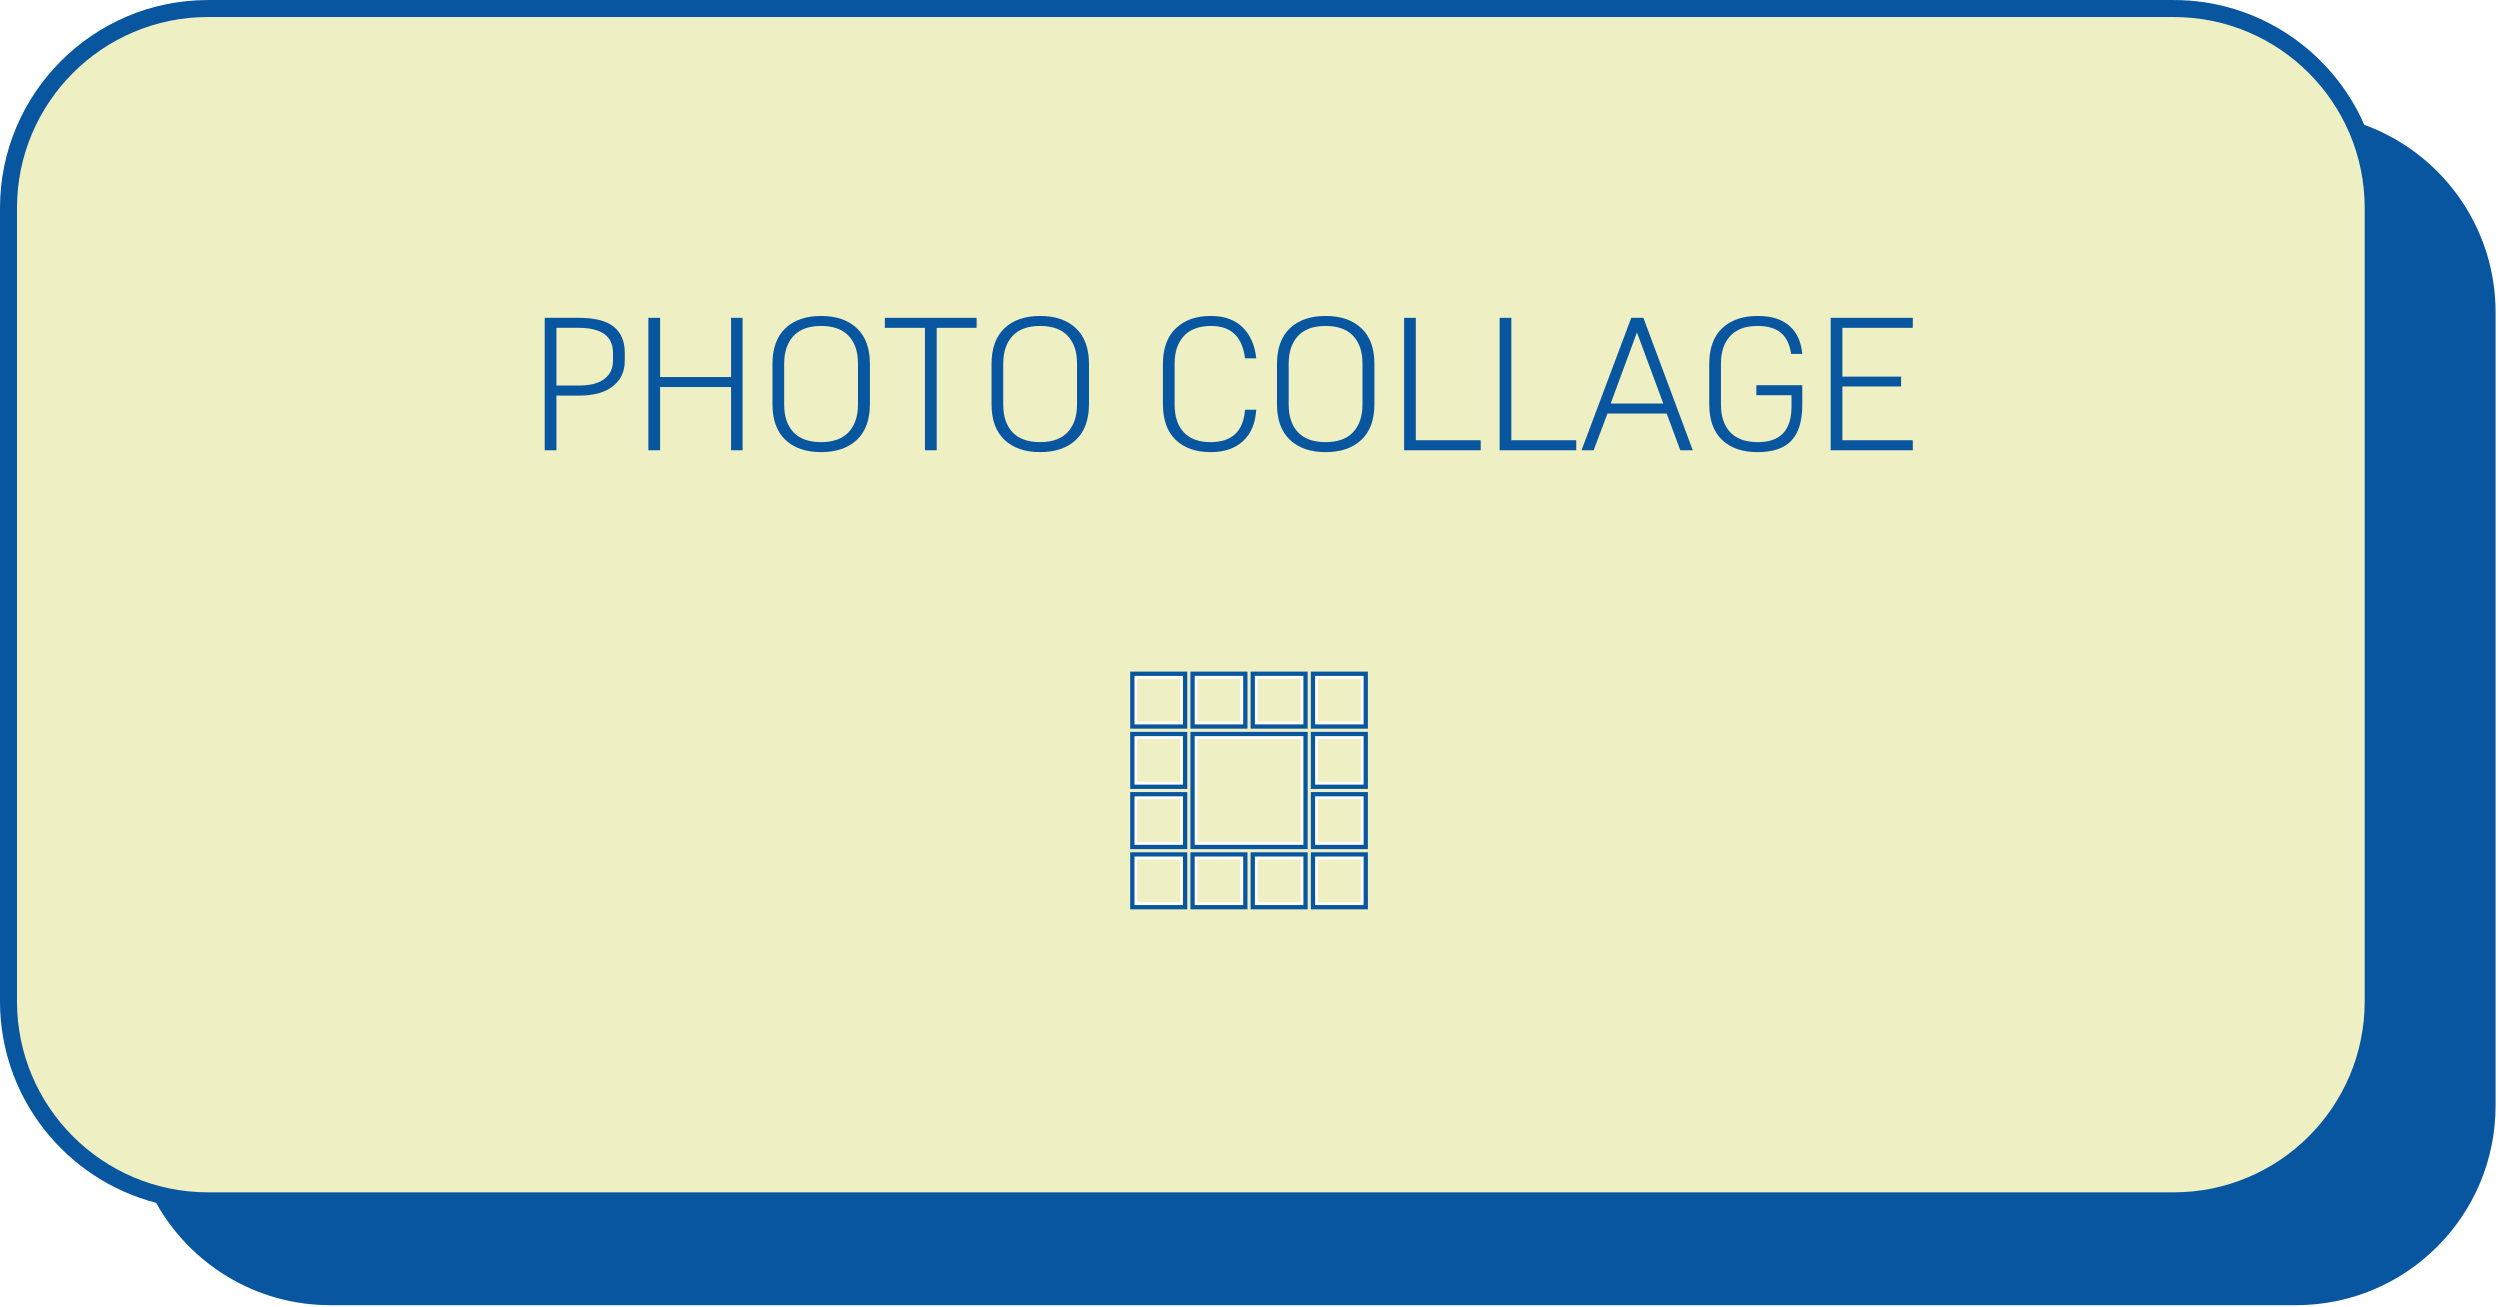
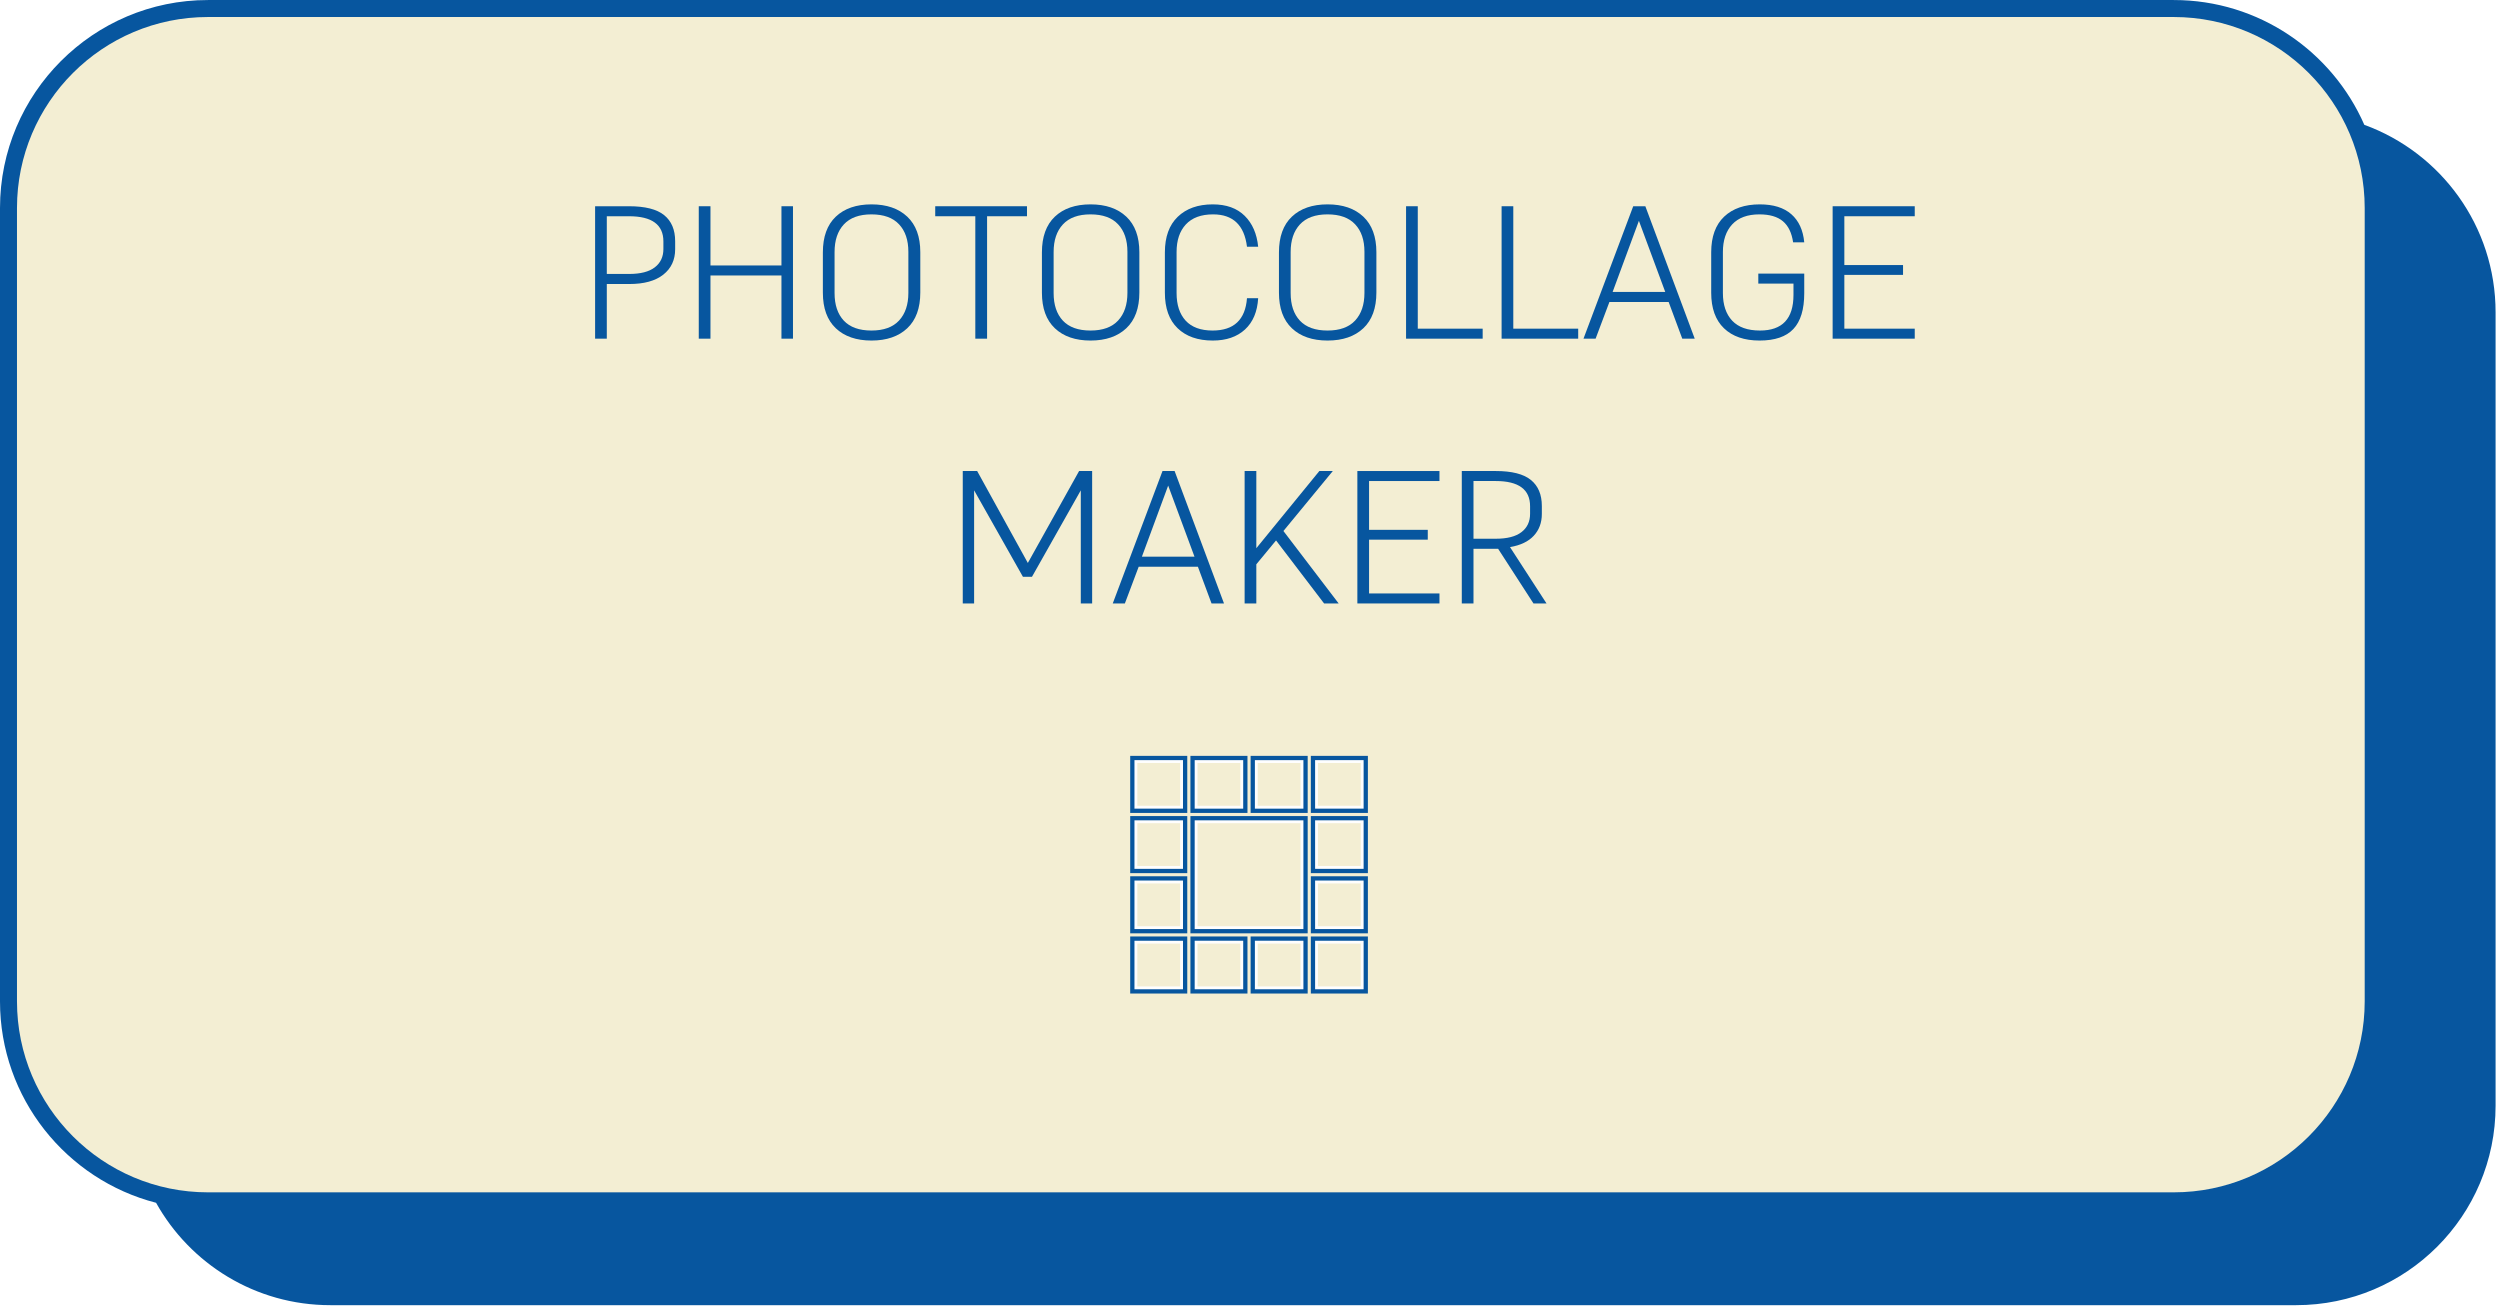
<svg xmlns="http://www.w3.org/2000/svg" width="890" zoomAndPan="magnify" viewBox="0 0 667.5 348.75" height="465" preserveAspectRatio="xMidYMid meet" version="1.0">
  <defs>
    <g />
-     <clipPath id="08ad8281fc">
+     <clipPath id="d2439d40fd">
      <path d="M 0 0.004 L 666.25 0.004 L 666.25 348.496 L 0 348.496 Z M 0 0.004 " clip-rule="nonzero" />
    </clipPath>
-     <clipPath id="3a20bdb073">
-       <path d="M 301.762 179.324 L 365.465 179.324 L 365.465 243 L 301.762 243 Z M 301.762 179.324 " clip-rule="nonzero" />
+     <clipPath id="c5d541d485">
+       <path d="M 301.762 201.812 L 365.465 201.812 L 365.465 265.516 L 301.762 265.516 Z M 301.762 201.812 " clip-rule="nonzero" />
    </clipPath>
-     <clipPath id="ce8c87d3b7">
-       <rect x="0" width="386" y="0" height="66" />
+     <clipPath id="2a56b8e102">
+       <rect x="0" width="360" y="0" height="136" />
    </clipPath>
  </defs>
-   <g clip-path="url(#08ad8281fc)">
+   <g clip-path="url(#d2439d40fd)">
    <path fill="#07569f" d="M 631.273 33.328 C 622.691 13.73 603.113 0.008 580.387 0.008 L 55.527 0.008 C 24.91 0.008 0 24.918 0 55.531 L 0 267.367 C 0 293.203 17.738 314.973 41.672 321.145 C 50.777 337.449 68.199 348.48 88.203 348.48 L 613.062 348.48 C 642.477 348.48 666.32 324.637 666.32 295.223 L 666.32 83.387 C 666.32 60.371 651.719 40.766 631.273 33.328 Z M 631.273 33.328 " fill-opacity="1" fill-rule="nonzero" />
  </g>
-   <path fill="#eeefc2" d="M 55.527 4.543 L 580.387 4.543 C 608.527 4.543 631.375 27.391 631.375 55.535 L 631.375 267.367 C 631.375 295.508 608.527 318.355 580.387 318.355 L 55.527 318.355 C 27.383 318.355 4.535 295.508 4.535 267.367 L 4.535 55.531 C 4.539 27.391 27.383 4.543 55.527 4.543 Z M 55.527 4.543 " fill-opacity="1" fill-rule="nonzero" />
-   <g clip-path="url(#3a20bdb073)">
-     <path fill="#07569f" d="M 317.84 195.402 L 349.152 195.402 L 349.152 226.715 L 317.84 226.715 Z M 351.512 229.078 L 363.707 229.078 L 363.707 241.27 L 351.512 241.27 Z M 303.281 229.078 L 315.477 229.078 L 315.477 241.27 L 303.281 241.27 Z M 315.477 180.848 L 303.281 180.848 L 303.281 193.039 L 315.477 193.039 Z M 363.707 180.848 L 351.512 180.848 L 351.512 193.039 L 363.707 193.039 Z M 315.477 213 L 303.281 213 L 303.281 225.191 L 315.477 225.191 Z M 335.438 229.078 L 347.629 229.078 L 347.629 241.27 L 335.438 241.27 Z M 315.477 196.922 L 303.281 196.922 L 303.281 209.117 L 315.477 209.117 Z M 319.359 229.078 L 331.555 229.078 L 331.555 241.27 L 319.359 241.27 Z M 363.707 213 L 351.512 213 L 351.512 225.191 L 363.707 225.191 Z M 335.438 180.848 L 347.629 180.848 L 347.629 193.039 L 335.438 193.039 Z M 363.707 196.922 L 351.512 196.922 L 351.512 209.117 L 363.707 209.117 Z M 319.359 180.848 L 331.555 180.848 L 331.555 193.039 L 319.359 193.039 Z M 319.359 196.922 L 347.629 196.922 L 347.629 225.191 L 319.359 225.191 Z M 317.84 179.324 L 333.074 179.324 L 333.074 194.562 L 317.84 194.562 Z M 365.227 195.402 L 365.227 210.637 L 349.992 210.637 L 349.992 195.402 Z M 333.914 179.324 L 349.152 179.324 L 349.152 194.562 L 333.914 194.562 Z M 365.227 211.477 L 365.227 226.715 L 349.992 226.715 L 349.992 211.477 Z M 317.84 227.555 L 333.074 227.555 L 333.074 242.793 L 317.84 242.793 Z M 317 195.402 L 317 210.637 L 301.762 210.637 L 301.762 195.402 Z M 333.914 227.555 L 349.152 227.555 L 349.152 242.793 L 333.914 242.793 Z M 317 211.477 L 317 226.715 L 301.762 226.715 L 301.762 211.477 Z M 365.227 179.324 L 365.227 194.562 L 349.992 194.562 L 349.992 179.324 Z M 317 179.324 L 317 194.562 L 301.762 194.562 L 301.762 179.324 Z M 301.762 227.555 L 317 227.555 L 317 242.793 L 301.762 242.793 Z M 349.992 227.555 L 365.227 227.555 L 365.227 242.793 L 349.992 242.793 Z M 349.992 227.555 " fill-opacity="1" fill-rule="evenodd" />
+   <path fill="#f3eed3" d="M 55.527 4.543 L 580.387 4.543 C 608.527 4.543 631.375 27.391 631.375 55.535 L 631.375 267.367 C 631.375 295.508 608.527 318.355 580.387 318.355 L 55.527 318.355 C 27.383 318.355 4.535 295.508 4.535 267.367 L 4.535 55.531 C 4.539 27.391 27.383 4.543 55.527 4.543 Z M 55.527 4.543 " fill-opacity="1" fill-rule="nonzero" />
+   <g clip-path="url(#c5d541d485)">
+     <path fill="#07569f" d="M 317.84 217.887 L 349.152 217.887 L 349.152 249.203 L 317.84 249.203 Z M 351.512 251.562 L 363.707 251.562 L 363.707 263.758 L 351.512 263.758 Z M 303.281 251.562 L 315.477 251.562 L 315.477 263.758 L 303.281 263.758 Z M 315.477 203.332 L 303.281 203.332 L 303.281 215.527 L 315.477 215.527 Z M 363.707 203.332 L 351.512 203.332 L 351.512 215.527 L 363.707 215.527 Z M 315.477 235.484 L 303.281 235.484 L 303.281 247.68 L 315.477 247.68 Z M 335.438 251.562 L 347.629 251.562 L 347.629 263.758 L 335.438 263.758 Z M 315.477 219.41 L 303.281 219.41 L 303.281 231.602 L 315.477 231.602 Z M 319.359 251.562 L 331.555 251.562 L 331.555 263.758 L 319.359 263.758 Z M 363.707 235.484 L 351.512 235.484 L 351.512 247.68 L 363.707 247.68 Z M 335.438 203.332 L 347.629 203.332 L 347.629 215.527 L 335.438 215.527 Z M 363.707 219.41 L 351.512 219.41 L 351.512 231.602 L 363.707 231.602 Z M 319.359 203.332 L 331.555 203.332 L 331.555 215.527 L 319.359 215.527 Z M 319.359 219.41 L 347.629 219.41 L 347.629 247.68 L 319.359 247.68 Z M 317.84 201.812 L 333.074 201.812 L 333.074 217.047 L 317.84 217.047 Z M 365.227 217.887 L 365.227 233.125 L 349.992 233.125 L 349.992 217.887 Z M 333.914 201.812 L 349.152 201.812 L 349.152 217.047 L 333.914 217.047 Z M 365.227 233.965 L 365.227 249.203 L 349.992 249.203 L 349.992 233.965 Z M 317.84 250.043 L 333.074 250.043 L 333.074 265.277 L 317.84 265.277 Z M 317 217.887 L 317 233.125 L 301.762 233.125 L 301.762 217.887 Z M 333.914 250.043 L 349.152 250.043 L 349.152 265.277 L 333.914 265.277 Z M 317 233.965 L 317 249.203 L 301.762 249.203 L 301.762 233.965 Z M 365.227 201.812 L 365.227 217.047 L 349.992 217.047 L 349.992 201.812 Z M 317 201.812 L 317 217.047 L 301.762 217.047 L 301.762 201.812 Z M 301.762 250.043 L 317 250.043 L 317 265.277 L 301.762 265.277 Z M 349.992 250.043 L 365.227 250.043 L 365.227 265.277 L 349.992 265.277 Z M 349.992 250.043 " fill-opacity="1" fill-rule="evenodd" />
  </g>
-   <path fill="#fefefe" d="M 351.133 228.695 L 364.086 228.695 L 364.086 241.648 L 351.133 241.648 Z M 363.328 229.457 L 351.895 229.457 L 351.895 240.891 L 363.328 240.891 Z M 363.328 229.457 " fill-opacity="1" fill-rule="nonzero" />
-   <path fill="#fefefe" d="M 302.902 228.695 L 315.859 228.695 L 315.859 241.648 L 302.902 241.648 Z M 315.098 229.457 L 303.664 229.457 L 303.664 240.891 L 315.098 240.891 Z M 315.098 229.457 " fill-opacity="1" fill-rule="nonzero" />
-   <path fill="#fefefe" d="M 315.098 181.227 L 303.664 181.227 L 303.664 192.66 L 315.098 192.66 Z M 302.902 180.465 L 315.859 180.465 L 315.859 193.418 L 302.902 193.418 Z M 302.902 180.465 " fill-opacity="1" fill-rule="nonzero" />
-   <path fill="#fefefe" d="M 363.328 181.227 L 351.895 181.227 L 351.895 192.66 L 363.328 192.66 Z M 351.133 180.465 L 364.086 180.465 L 364.086 193.418 L 351.133 193.418 Z M 351.133 180.465 " fill-opacity="1" fill-rule="nonzero" />
-   <path fill="#fefefe" d="M 315.098 213.379 L 303.664 213.379 L 303.664 224.812 L 315.098 224.812 Z M 302.902 212.621 L 315.859 212.621 L 315.859 225.574 L 302.902 225.574 Z M 302.902 212.621 " fill-opacity="1" fill-rule="nonzero" />
-   <path fill="#fefefe" d="M 335.055 228.695 L 348.012 228.695 L 348.012 241.648 L 335.055 241.648 C 335.055 237.332 335.055 233.016 335.055 228.695 Z M 347.25 229.457 L 335.816 229.457 L 335.816 240.891 L 347.25 240.891 Z M 347.25 229.457 " fill-opacity="1" fill-rule="nonzero" />
-   <path fill="#fefefe" d="M 315.098 197.301 L 303.664 197.301 L 303.664 208.738 L 315.098 208.738 Z M 302.902 196.543 L 315.859 196.543 L 315.859 209.496 L 302.902 209.496 Z M 302.902 196.543 " fill-opacity="1" fill-rule="nonzero" />
-   <path fill="#fefefe" d="M 318.98 228.695 L 331.934 228.695 C 331.934 233.016 331.934 237.332 331.934 241.648 L 318.98 241.648 Z M 331.172 229.457 L 319.742 229.457 L 319.742 240.891 L 331.172 240.891 Z M 331.172 229.457 " fill-opacity="1" fill-rule="nonzero" />
-   <path fill="#fefefe" d="M 363.328 213.379 L 351.895 213.379 L 351.895 224.812 L 363.328 224.812 Z M 351.133 212.621 L 364.086 212.621 L 364.086 225.574 L 351.133 225.574 Z M 351.133 212.621 " fill-opacity="1" fill-rule="nonzero" />
-   <path fill="#fefefe" d="M 335.055 180.465 L 348.012 180.465 L 348.012 193.418 L 335.055 193.418 C 335.055 189.102 335.055 184.785 335.055 180.465 Z M 347.25 181.227 L 335.816 181.227 L 335.816 192.66 L 347.25 192.66 Z M 347.25 181.227 " fill-opacity="1" fill-rule="nonzero" />
-   <path fill="#fefefe" d="M 363.328 197.301 L 351.895 197.301 L 351.895 208.738 L 363.328 208.738 Z M 351.133 196.543 L 364.086 196.543 L 364.086 209.496 L 351.133 209.496 Z M 351.133 196.543 " fill-opacity="1" fill-rule="nonzero" />
-   <path fill="#fefefe" d="M 318.98 180.465 L 331.934 180.465 C 331.934 184.785 331.934 189.102 331.934 193.418 L 318.98 193.418 Z M 331.172 181.227 L 319.742 181.227 L 319.742 192.66 L 331.172 192.66 Z M 331.172 181.227 " fill-opacity="1" fill-rule="nonzero" />
-   <path fill="#fefefe" d="M 318.98 196.543 L 348.012 196.543 L 348.012 225.574 L 318.98 225.574 Z M 347.25 197.301 L 319.742 197.301 L 319.742 224.812 L 347.25 224.812 Z M 347.25 197.301 " fill-opacity="1" fill-rule="nonzero" />
-   <g transform="matrix(1, 0, 0, 1, 140, 70)">
-     <g clip-path="url(#ce8c87d3b7)">
+   <path fill="#fefefe" d="M 351.133 251.184 L 364.086 251.184 L 364.086 264.137 L 351.133 264.137 Z M 363.328 251.941 L 351.895 251.941 L 351.895 263.375 L 363.328 263.375 Z M 363.328 251.941 " fill-opacity="1" fill-rule="nonzero" />
+   <path fill="#fefefe" d="M 302.902 251.184 L 315.859 251.184 L 315.859 264.137 L 302.902 264.137 Z M 315.098 251.941 L 303.664 251.941 L 303.664 263.375 L 315.098 263.375 Z M 315.098 251.941 " fill-opacity="1" fill-rule="nonzero" />
+   <path fill="#fefefe" d="M 315.098 203.715 L 303.664 203.715 L 303.664 215.145 L 315.098 215.145 Z M 302.902 202.953 L 315.859 202.953 L 315.859 215.906 L 302.902 215.906 Z M 302.902 202.953 " fill-opacity="1" fill-rule="nonzero" />
+   <path fill="#fefefe" d="M 363.328 203.715 L 351.895 203.715 L 351.895 215.145 L 363.328 215.145 Z M 351.133 202.953 L 364.086 202.953 L 364.086 215.906 L 351.133 215.906 Z M 351.133 202.953 " fill-opacity="1" fill-rule="nonzero" />
+   <path fill="#fefefe" d="M 315.098 235.867 L 303.664 235.867 L 303.664 247.301 L 315.098 247.301 Z M 302.902 235.105 L 315.859 235.105 L 315.859 248.059 L 302.902 248.059 Z M 302.902 235.105 " fill-opacity="1" fill-rule="nonzero" />
+   <path fill="#fefefe" d="M 335.055 251.184 L 348.012 251.184 L 348.012 264.137 L 335.055 264.137 C 335.055 259.82 335.055 255.5 335.055 251.184 Z M 347.25 251.941 L 335.816 251.941 L 335.816 263.375 L 347.25 263.375 Z M 347.25 251.941 " fill-opacity="1" fill-rule="nonzero" />
+   <path fill="#fefefe" d="M 315.098 219.789 L 303.664 219.789 L 303.664 231.223 L 315.098 231.223 Z M 302.902 219.027 L 315.859 219.027 L 315.859 231.984 L 302.902 231.984 Z M 302.902 219.027 " fill-opacity="1" fill-rule="nonzero" />
+   <path fill="#fefefe" d="M 318.98 251.184 L 331.934 251.184 C 331.934 255.5 331.934 259.82 331.934 264.137 L 318.98 264.137 Z M 331.172 251.941 L 319.742 251.941 L 319.742 263.375 L 331.172 263.375 Z M 331.172 251.941 " fill-opacity="1" fill-rule="nonzero" />
+   <path fill="#fefefe" d="M 363.328 235.867 L 351.895 235.867 L 351.895 247.301 L 363.328 247.301 Z M 351.133 235.105 L 364.086 235.105 L 364.086 248.059 L 351.133 248.059 Z M 351.133 235.105 " fill-opacity="1" fill-rule="nonzero" />
+   <path fill="#fefefe" d="M 335.055 202.953 L 348.012 202.953 L 348.012 215.906 L 335.055 215.906 C 335.055 211.59 335.055 207.27 335.055 202.953 Z M 347.25 203.715 L 335.816 203.715 L 335.816 215.145 L 347.25 215.145 Z M 347.25 203.715 " fill-opacity="1" fill-rule="nonzero" />
+   <path fill="#fefefe" d="M 363.328 219.789 L 351.895 219.789 L 351.895 231.223 L 363.328 231.223 Z M 351.133 219.027 L 364.086 219.027 L 364.086 231.984 L 351.133 231.984 Z M 351.133 219.027 " fill-opacity="1" fill-rule="nonzero" />
+   <path fill="#fefefe" d="M 318.98 202.953 L 331.934 202.953 C 331.934 207.27 331.934 211.59 331.934 215.906 L 318.98 215.906 Z M 331.172 203.715 L 319.742 203.715 L 319.742 215.145 L 331.172 215.145 Z M 331.172 203.715 " fill-opacity="1" fill-rule="nonzero" />
+   <path fill="#fefefe" d="M 318.98 219.027 L 348.012 219.027 L 348.012 248.059 L 318.98 248.059 Z M 347.25 219.789 L 319.742 219.789 L 319.742 247.301 L 347.25 247.301 Z M 347.25 219.789 " fill-opacity="1" fill-rule="nonzero" />
+   <g transform="matrix(1, 0, 0, 1, 154, 41)">
+     <g clip-path="url(#2a56b8e102)">
      <g fill="#07569f" fill-opacity="1">
-         <g transform="translate(0.891772, 50.2184)">
+         <g transform="translate(0.344927, 49.42612)">
          <g>
            <path d="M 13.688 -14.594 L 7.672 -14.594 L 7.672 0 L 4.547 0 L 4.547 -35.359 L 13.594 -35.359 C 17.906 -35.359 21.035 -34.566 22.984 -32.984 C 24.941 -31.398 25.922 -29.078 25.922 -26.016 L 25.922 -23.891 C 25.922 -21.023 24.863 -18.758 22.75 -17.094 C 20.645 -15.426 17.625 -14.594 13.688 -14.594 Z M 13.594 -32.688 L 7.672 -32.688 L 7.672 -17.281 L 13.641 -17.281 C 16.672 -17.281 18.953 -17.867 20.484 -19.047 C 22.016 -20.223 22.781 -21.852 22.781 -23.938 L 22.781 -25.969 C 22.781 -30.445 19.719 -32.688 13.594 -32.688 Z M 13.594 -32.688 " />
          </g>
        </g>
      </g>
      <g fill="#07569f" fill-opacity="1">
-         <g transform="translate(28.57008, 50.2184)">
+         <g transform="translate(28.02323, 49.42612)">
          <g>
            <path d="M 26.625 0 L 26.625 -16.875 L 7.672 -16.875 L 7.672 0 L 4.547 0 L 4.547 -35.359 L 7.672 -35.359 L 7.672 -19.547 L 26.625 -19.547 L 26.625 -35.359 L 29.703 -35.359 L 29.703 0 Z M 26.625 0 " />
          </g>
        </g>
      </g>
      <g fill="#07569f" fill-opacity="1">
-         <g transform="translate(62.8144, 50.2184)">
+         <g transform="translate(62.26755, 49.42612)">
          <g>
            <path d="M 25.969 -2.781 C 23.645 -0.594 20.461 0.5 16.422 0.5 C 12.379 0.5 9.203 -0.594 6.891 -2.781 C 4.586 -4.969 3.438 -8.133 3.438 -12.281 L 3.438 -23.031 C 3.438 -27.207 4.586 -30.391 6.891 -32.578 C 9.203 -34.766 12.379 -35.859 16.422 -35.859 C 20.461 -35.859 23.645 -34.766 25.969 -32.578 C 28.289 -30.391 29.453 -27.223 29.453 -23.078 L 29.453 -12.328 C 29.453 -8.148 28.289 -4.969 25.969 -2.781 Z M 23.781 -30.531 C 22.133 -32.301 19.676 -33.188 16.406 -33.188 C 13.145 -33.188 10.688 -32.289 9.031 -30.5 C 7.383 -28.719 6.562 -26.266 6.562 -23.141 L 6.562 -12.172 C 6.562 -9.035 7.383 -6.582 9.031 -4.812 C 10.688 -3.051 13.145 -2.172 16.406 -2.172 C 19.676 -2.172 22.133 -3.062 23.781 -4.844 C 25.438 -6.633 26.266 -9.094 26.266 -12.219 L 26.266 -23.188 C 26.266 -26.32 25.438 -28.77 23.781 -30.531 Z M 23.781 -30.531 " />
          </g>
        </g>
      </g>
      <g fill="#07569f" fill-opacity="1">
-         <g transform="translate(95.6445, 50.2184)">
+         <g transform="translate(95.09765, 49.42612)">
          <g>
            <path d="M 25.109 -32.688 L 14.453 -32.688 L 14.453 0 L 11.312 0 L 11.312 -32.688 L 0.609 -32.688 L 0.609 -35.359 L 25.109 -35.359 Z M 25.109 -32.688 " />
          </g>
        </g>
      </g>
      <g fill="#07569f" fill-opacity="1">
-         <g transform="translate(121.3025, 50.2184)">
+         <g transform="translate(120.7556, 49.42612)">
          <g>
            <path d="M 25.969 -2.781 C 23.645 -0.594 20.461 0.5 16.422 0.5 C 12.379 0.5 9.203 -0.594 6.891 -2.781 C 4.586 -4.969 3.438 -8.133 3.438 -12.281 L 3.438 -23.031 C 3.438 -27.207 4.586 -30.391 6.891 -32.578 C 9.203 -34.766 12.379 -35.859 16.422 -35.859 C 20.461 -35.859 23.645 -34.766 25.969 -32.578 C 28.289 -30.391 29.453 -27.223 29.453 -23.078 L 29.453 -12.328 C 29.453 -8.148 28.289 -4.969 25.969 -2.781 Z M 23.781 -30.531 C 22.133 -32.301 19.676 -33.188 16.406 -33.188 C 13.145 -33.188 10.688 -32.289 9.031 -30.5 C 7.383 -28.719 6.562 -26.266 6.562 -23.141 L 6.562 -12.172 C 6.562 -9.035 7.383 -6.582 9.031 -4.812 C 10.688 -3.051 13.145 -2.172 16.406 -2.172 C 19.676 -2.172 22.133 -3.062 23.781 -4.844 C 25.438 -6.633 26.266 -9.094 26.266 -12.219 L 26.266 -23.188 C 26.266 -26.32 25.438 -28.77 23.781 -30.531 Z M 23.781 -30.531 " />
          </g>
        </g>
      </g>
      <g fill="#07569f" fill-opacity="1">
-         <g transform="translate(154.1326, 50.2184)">
-           <g />
-         </g>
-       </g>
-       <g fill="#07569f" fill-opacity="1">
-         <g transform="translate(167.0626, 50.2184)">
+         <g transform="translate(153.5857, 49.42612)">
          <g>
            <path d="M 16.219 0.5 C 12.238 0.5 9.113 -0.594 6.844 -2.781 C 4.57 -4.969 3.438 -8.133 3.438 -12.281 L 3.438 -23.031 C 3.438 -27.176 4.582 -30.348 6.875 -32.547 C 9.164 -34.754 12.281 -35.859 16.219 -35.859 C 19.852 -35.859 22.695 -34.836 24.75 -32.797 C 26.801 -30.766 28 -28.016 28.344 -24.547 L 25.359 -24.547 C 24.648 -30.305 21.633 -33.188 16.312 -33.188 C 13.113 -33.188 10.688 -32.289 9.031 -30.5 C 7.383 -28.719 6.562 -26.266 6.562 -23.141 L 6.562 -12.172 C 6.562 -9.035 7.367 -6.582 8.984 -4.812 C 10.609 -3.051 13.004 -2.172 16.172 -2.172 C 21.859 -2.172 24.922 -5.051 25.359 -10.812 L 28.344 -10.812 C 28.133 -7.207 26.961 -4.422 24.828 -2.453 C 22.691 -0.484 19.82 0.5 16.219 0.5 Z M 16.219 0.5 " />
          </g>
        </g>
      </g>
      <g fill="#07569f" fill-opacity="1">
-         <g transform="translate(197.5188, 50.2184)">
+         <g transform="translate(184.042, 49.42612)">
          <g>
            <path d="M 25.969 -2.781 C 23.645 -0.594 20.461 0.5 16.422 0.5 C 12.379 0.5 9.203 -0.594 6.891 -2.781 C 4.586 -4.969 3.438 -8.133 3.438 -12.281 L 3.438 -23.031 C 3.438 -27.207 4.586 -30.391 6.891 -32.578 C 9.203 -34.766 12.379 -35.859 16.422 -35.859 C 20.461 -35.859 23.645 -34.766 25.969 -32.578 C 28.289 -30.391 29.453 -27.223 29.453 -23.078 L 29.453 -12.328 C 29.453 -8.148 28.289 -4.969 25.969 -2.781 Z M 23.781 -30.531 C 22.133 -32.301 19.676 -33.188 16.406 -33.188 C 13.145 -33.188 10.688 -32.289 9.031 -30.5 C 7.383 -28.719 6.562 -26.266 6.562 -23.141 L 6.562 -12.172 C 6.562 -9.035 7.383 -6.582 9.031 -4.812 C 10.688 -3.051 13.145 -2.172 16.406 -2.172 C 19.676 -2.172 22.133 -3.062 23.781 -4.844 C 25.438 -6.633 26.266 -9.094 26.266 -12.219 L 26.266 -23.188 C 26.266 -26.32 25.438 -28.77 23.781 -30.531 Z M 23.781 -30.531 " />
          </g>
        </g>
      </g>
      <g fill="#07569f" fill-opacity="1">
-         <g transform="translate(230.3489, 50.2184)">
+         <g transform="translate(216.8721, 49.42612)">
          <g>
            <path d="M 4.547 0 L 4.547 -35.359 L 7.672 -35.359 L 7.672 -2.672 L 25 -2.672 L 25 0 Z M 4.547 0 " />
          </g>
        </g>
      </g>
      <g fill="#07569f" fill-opacity="1">
-         <g transform="translate(255.8554, 50.2184)">
+         <g transform="translate(242.3785, 49.42612)">
          <g>
            <path d="M 4.547 0 L 4.547 -35.359 L 7.672 -35.359 L 7.672 -2.672 L 25 -2.672 L 25 0 Z M 4.547 0 " />
          </g>
        </g>
      </g>
      <g fill="#07569f" fill-opacity="1">
-         <g transform="translate(281.3618, 50.2184)">
+         <g transform="translate(267.885, 49.42612)">
          <g>
            <path d="M 27.281 0 L 23.641 -9.797 L 7.828 -9.797 L 4.141 0 L 0.906 0 L 14.188 -35.359 L 17.422 -35.359 L 30.609 0 Z M 22.734 -12.484 L 15.703 -31.469 L 8.688 -12.484 Z M 22.734 -12.484 " />
          </g>
        </g>
      </g>
      <g fill="#07569f" fill-opacity="1">
-         <g transform="translate(312.9293, 50.2184)">
+         <g transform="translate(299.4524, 49.42612)">
          <g>
            <path d="M 25.375 -2.578 C 23.445 -0.523 20.441 0.5 16.359 0.5 C 12.285 0.5 9.113 -0.594 6.844 -2.781 C 4.57 -4.969 3.438 -8.133 3.438 -12.281 L 3.438 -23.031 C 3.438 -27.207 4.586 -30.391 6.891 -32.578 C 9.203 -34.766 12.379 -35.859 16.422 -35.859 C 20.023 -35.859 22.828 -34.984 24.828 -33.234 C 26.828 -31.484 27.977 -28.977 28.281 -25.719 L 25.312 -25.719 C 24.938 -28.27 24.023 -30.148 22.578 -31.359 C 21.129 -32.578 19.039 -33.188 16.312 -33.188 C 13.113 -33.188 10.688 -32.289 9.031 -30.5 C 7.383 -28.719 6.562 -26.266 6.562 -23.141 L 6.562 -12.172 C 6.562 -9.035 7.383 -6.582 9.031 -4.812 C 10.688 -3.051 13.164 -2.172 16.469 -2.172 C 22.426 -2.172 25.406 -5.336 25.406 -11.672 L 25.406 -14.703 L 16.016 -14.703 L 16.016 -17.375 L 28.281 -17.375 L 28.281 -12.125 C 28.281 -7.812 27.312 -4.629 25.375 -2.578 Z M 25.375 -2.578 " />
          </g>
        </g>
      </g>
      <g fill="#07569f" fill-opacity="1">
-         <g transform="translate(344.2441, 50.2184)">
+         <g transform="translate(330.7673, 49.42612)">
          <g>
            <path d="M 4.547 0 L 4.547 -35.359 L 26.469 -35.359 L 26.469 -32.688 L 7.672 -32.688 L 7.672 -19.656 L 23.344 -19.656 L 23.344 -17.031 L 7.672 -17.031 L 7.672 -2.672 L 26.469 -2.672 L 26.469 0 Z M 4.547 0 " />
          </g>
        </g>
      </g>
      <g fill="#07569f" fill-opacity="1">
-         <g transform="translate(372.1317, 50.2184)">
-           <g />
+         <g transform="translate(98.50974, 120.1225)">
+           <g>
+             <path d="M 20.609 -7.125 L 7.578 -30.203 L 7.578 0 L 4.547 0 L 4.547 -35.359 L 8.391 -35.359 L 21.922 -10.812 L 35.609 -35.359 L 39.094 -35.359 L 39.094 0 L 36.062 0 L 36.062 -30.203 L 23.031 -7.125 Z M 20.609 -7.125 " />
+           </g>
+         </g>
+       </g>
+       <g fill="#07569f" fill-opacity="1">
+         <g transform="translate(142.199, 120.1225)">
+           <g>
+             <path d="M 27.281 0 L 23.641 -9.797 L 7.828 -9.797 L 4.141 0 L 0.906 0 L 14.188 -35.359 L 17.422 -35.359 L 30.609 0 Z M 22.734 -12.484 L 15.703 -31.469 L 8.688 -12.484 Z M 22.734 -12.484 " />
+           </g>
+         </g>
+       </g>
+       <g fill="#07569f" fill-opacity="1">
+         <g transform="translate(173.7664, 120.1225)">
+           <g>
+             <path d="M 25.766 0 L 12.938 -16.828 L 7.672 -10.453 L 7.672 0 L 4.547 0 L 4.547 -35.359 L 7.672 -35.359 L 7.672 -14.75 L 24.5 -35.359 L 28.094 -35.359 L 14.906 -19.344 L 29.656 0 Z M 25.766 0 " />
+           </g>
+         </g>
+       </g>
+       <g fill="#07569f" fill-opacity="1">
+         <g transform="translate(203.8691, 120.1225)">
+           <g>
+             <path d="M 4.547 0 L 4.547 -35.359 L 26.469 -35.359 L 26.469 -32.688 L 7.672 -32.688 L 7.672 -19.656 L 23.344 -19.656 L 23.344 -17.031 L 7.672 -17.031 L 7.672 -2.672 L 26.469 -2.672 L 26.469 0 Z M 4.547 0 " />
+           </g>
+         </g>
+       </g>
+       <g fill="#07569f" fill-opacity="1">
+         <g transform="translate(231.7494, 120.1225)">
+           <g>
+             <path d="M 7.672 -14.594 L 7.672 0 L 4.547 0 L 4.547 -35.359 L 13.594 -35.359 C 17.906 -35.359 21.035 -34.566 22.984 -32.984 C 24.941 -31.398 25.922 -29.078 25.922 -26.016 L 25.922 -23.891 C 25.922 -21.566 25.203 -19.629 23.766 -18.078 C 22.336 -16.535 20.223 -15.523 17.422 -15.047 L 27.172 0 L 23.688 0 L 14.25 -14.594 Z M 13.594 -32.688 L 7.672 -32.688 L 7.672 -17.281 L 13.641 -17.281 C 16.672 -17.281 18.953 -17.867 20.484 -19.047 C 22.016 -20.223 22.781 -21.852 22.781 -23.938 L 22.781 -25.969 C 22.781 -30.445 19.719 -32.688 13.594 -32.688 Z M 13.594 -32.688 " />
+           </g>
        </g>
      </g>
    </g>
  </g>
</svg>
